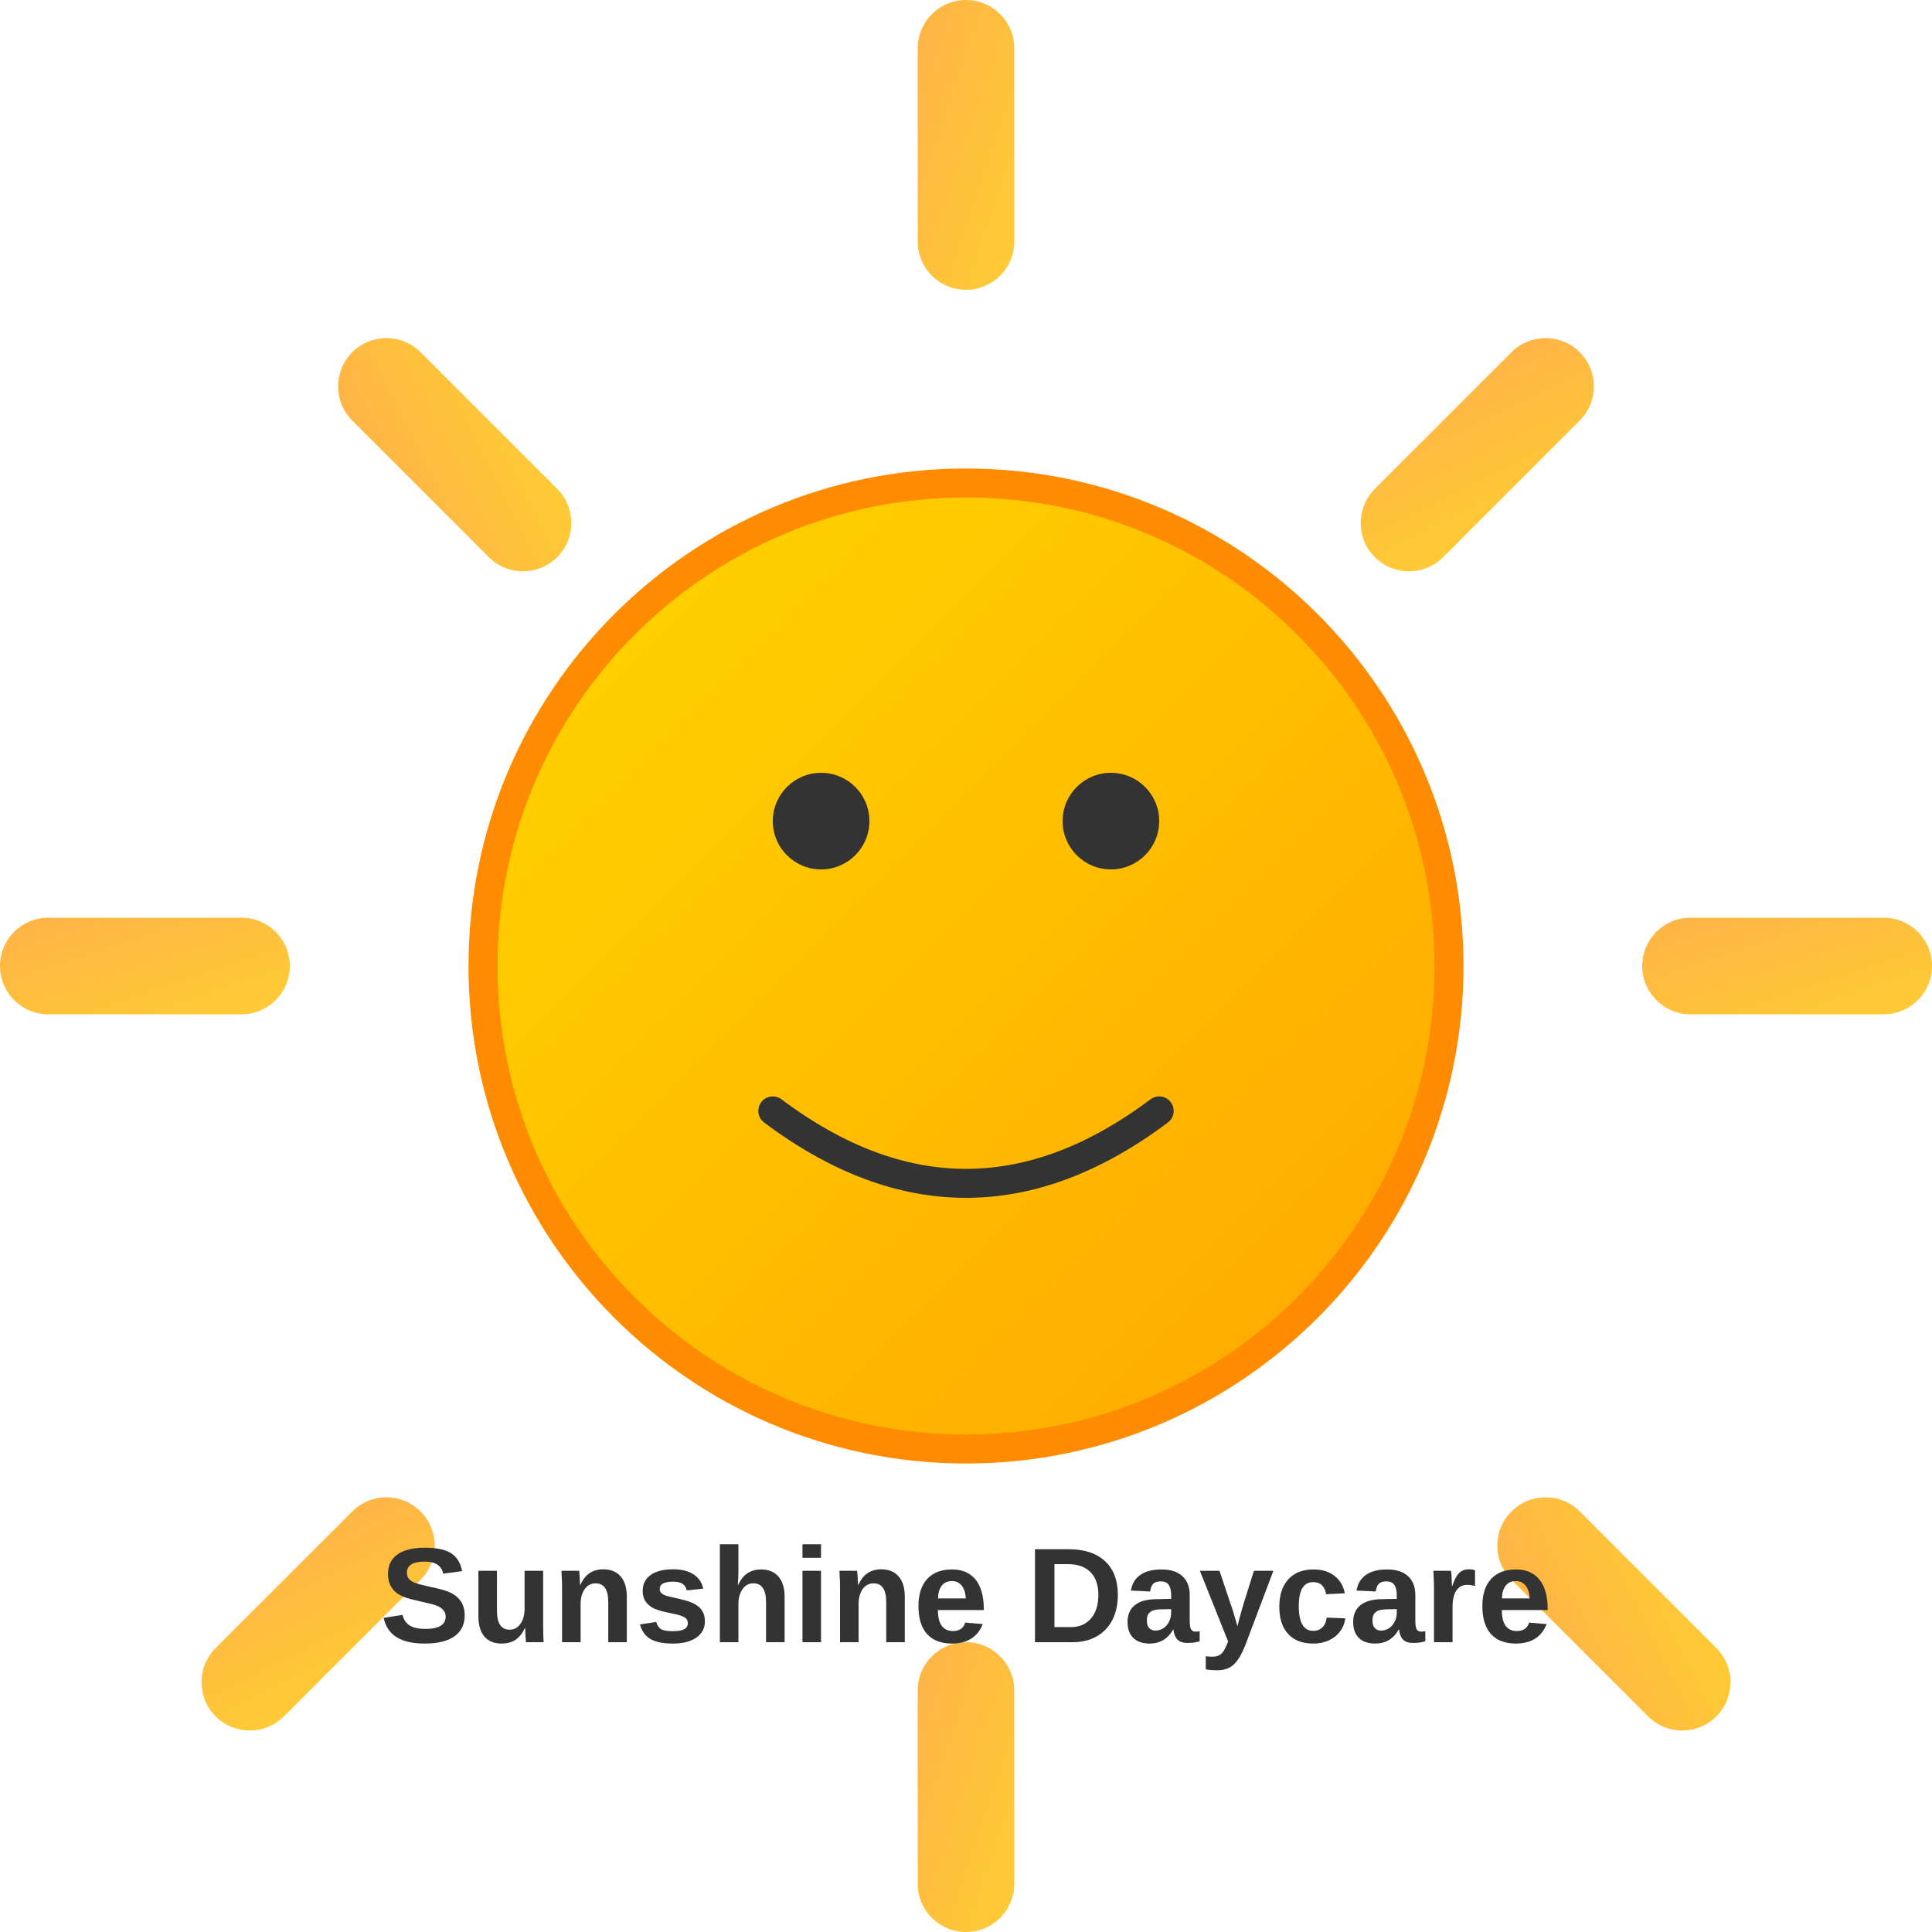
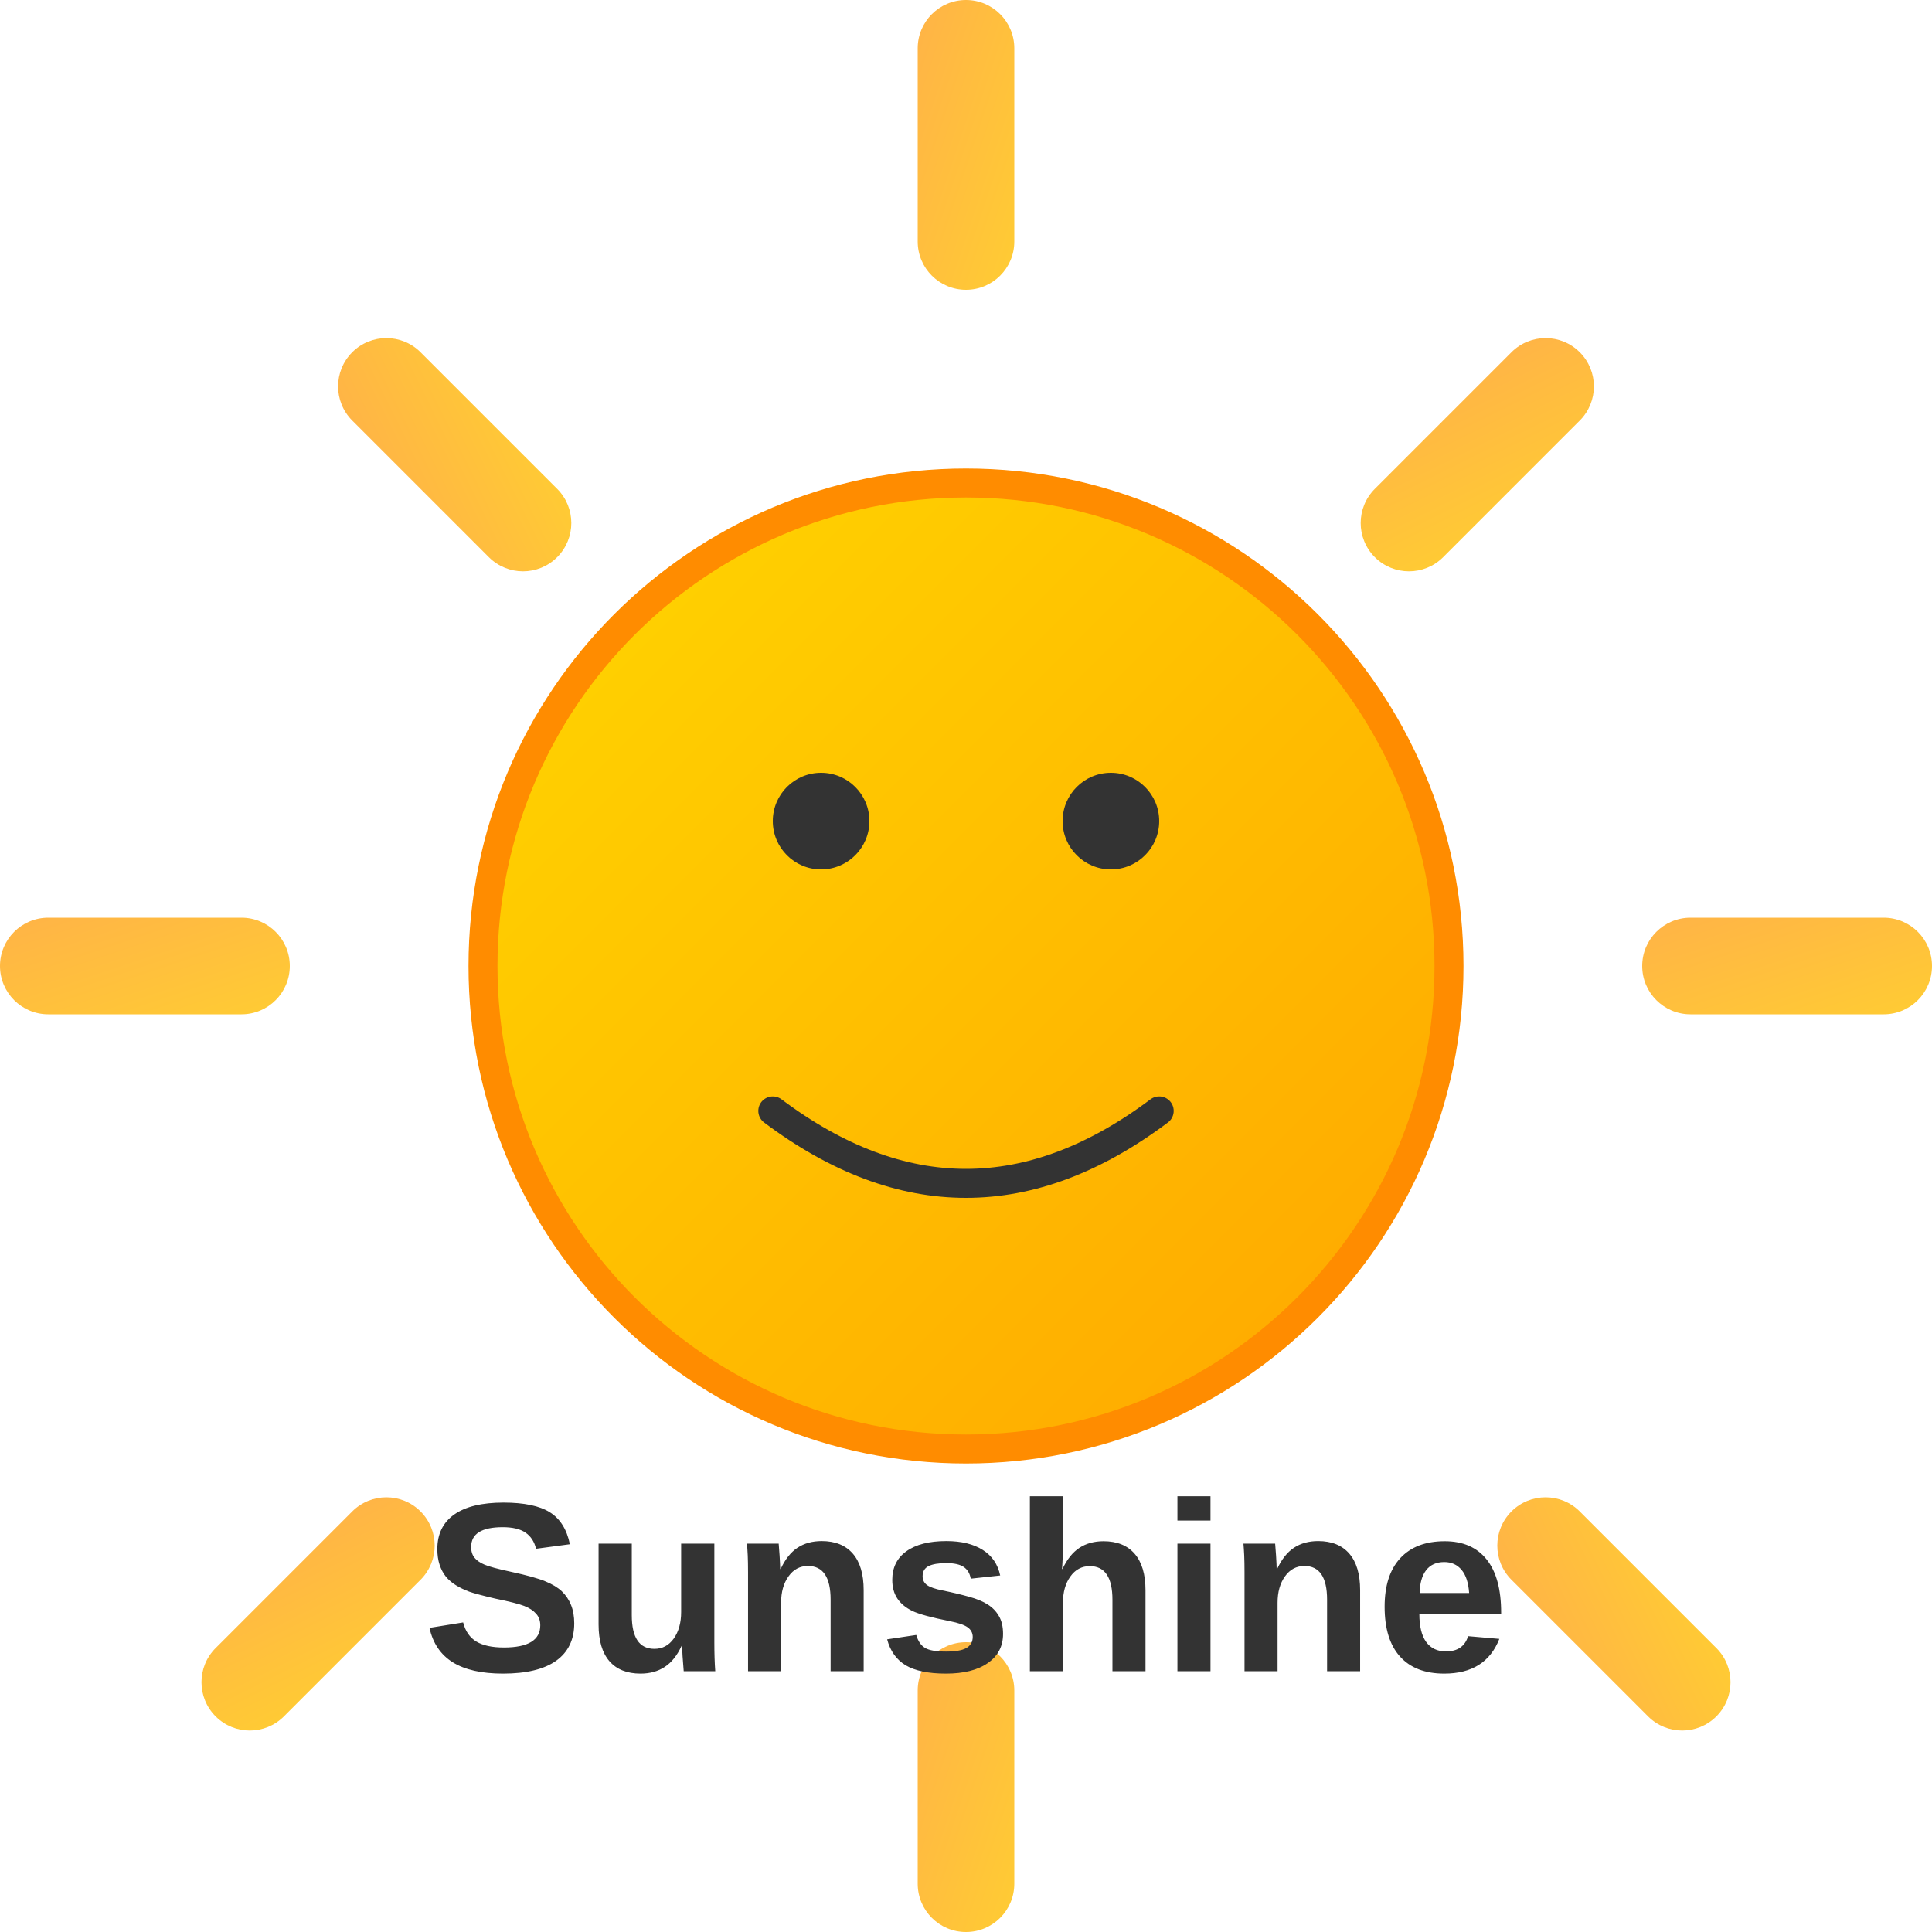
<svg xmlns="http://www.w3.org/2000/svg" width="200" height="200">
  <defs>
    <linearGradient id="sunGradient" x1="0%" y1="0%" x2="100%" y2="100%">
      <stop offset="0%" stop-color="#FFD700" />
      <stop offset="100%" stop-color="#FFA500" />
    </linearGradient>
    <linearGradient id="rayGradient" x1="0%" y1="0%" x2="100%" y2="100%">
      <stop offset="0%" stop-color="#FFB347" />
      <stop offset="100%" stop-color="#FFCC33" />
    </linearGradient>
  </defs>
  <g fill="url(#rayGradient)">
    <rect x="95" y="0" width="10" height="30" rx="5" />
    <rect x="95" y="170" width="10" height="30" rx="5" />
    <rect x="0" y="95" width="30" height="10" rx="5" />
    <rect x="170" y="95" width="30" height="10" rx="5" />
    <rect x="35" y="35" width="10" height="30" rx="5" transform="rotate(-45 40 40)" />
    <rect x="155" y="155" width="10" height="30" rx="5" transform="rotate(-45 160 160)" />
    <rect x="35" y="155" width="10" height="30" rx="5" transform="rotate(45 40 160)" />
    <rect x="155" y="35" width="10" height="30" rx="5" transform="rotate(45 160 40)" />
  </g>
  <circle cx="100" cy="100" r="50" fill="url(#sunGradient)" stroke="#FF8C00" stroke-width="3" />
  <circle cx="85" cy="85" r="5" fill="#333" />
  <circle cx="115" cy="85" r="5" fill="#333" />
  <path d="M80 115 Q100 130 120 115" stroke="#333" stroke-width="3" fill="none" stroke-linecap="round" />
-   <text x="100" y="170" text-anchor="middle" font-family="Arial, sans-serif" font-size="14" font-weight="bold" fill="#333">Sunshine Daycare</text>
+   <text x="100" y="173" text-anchor="middle" font-family="Arial, sans-serif" font-size="25" font-weight="bold" fill="#333">Sunshine</text>
</svg>
